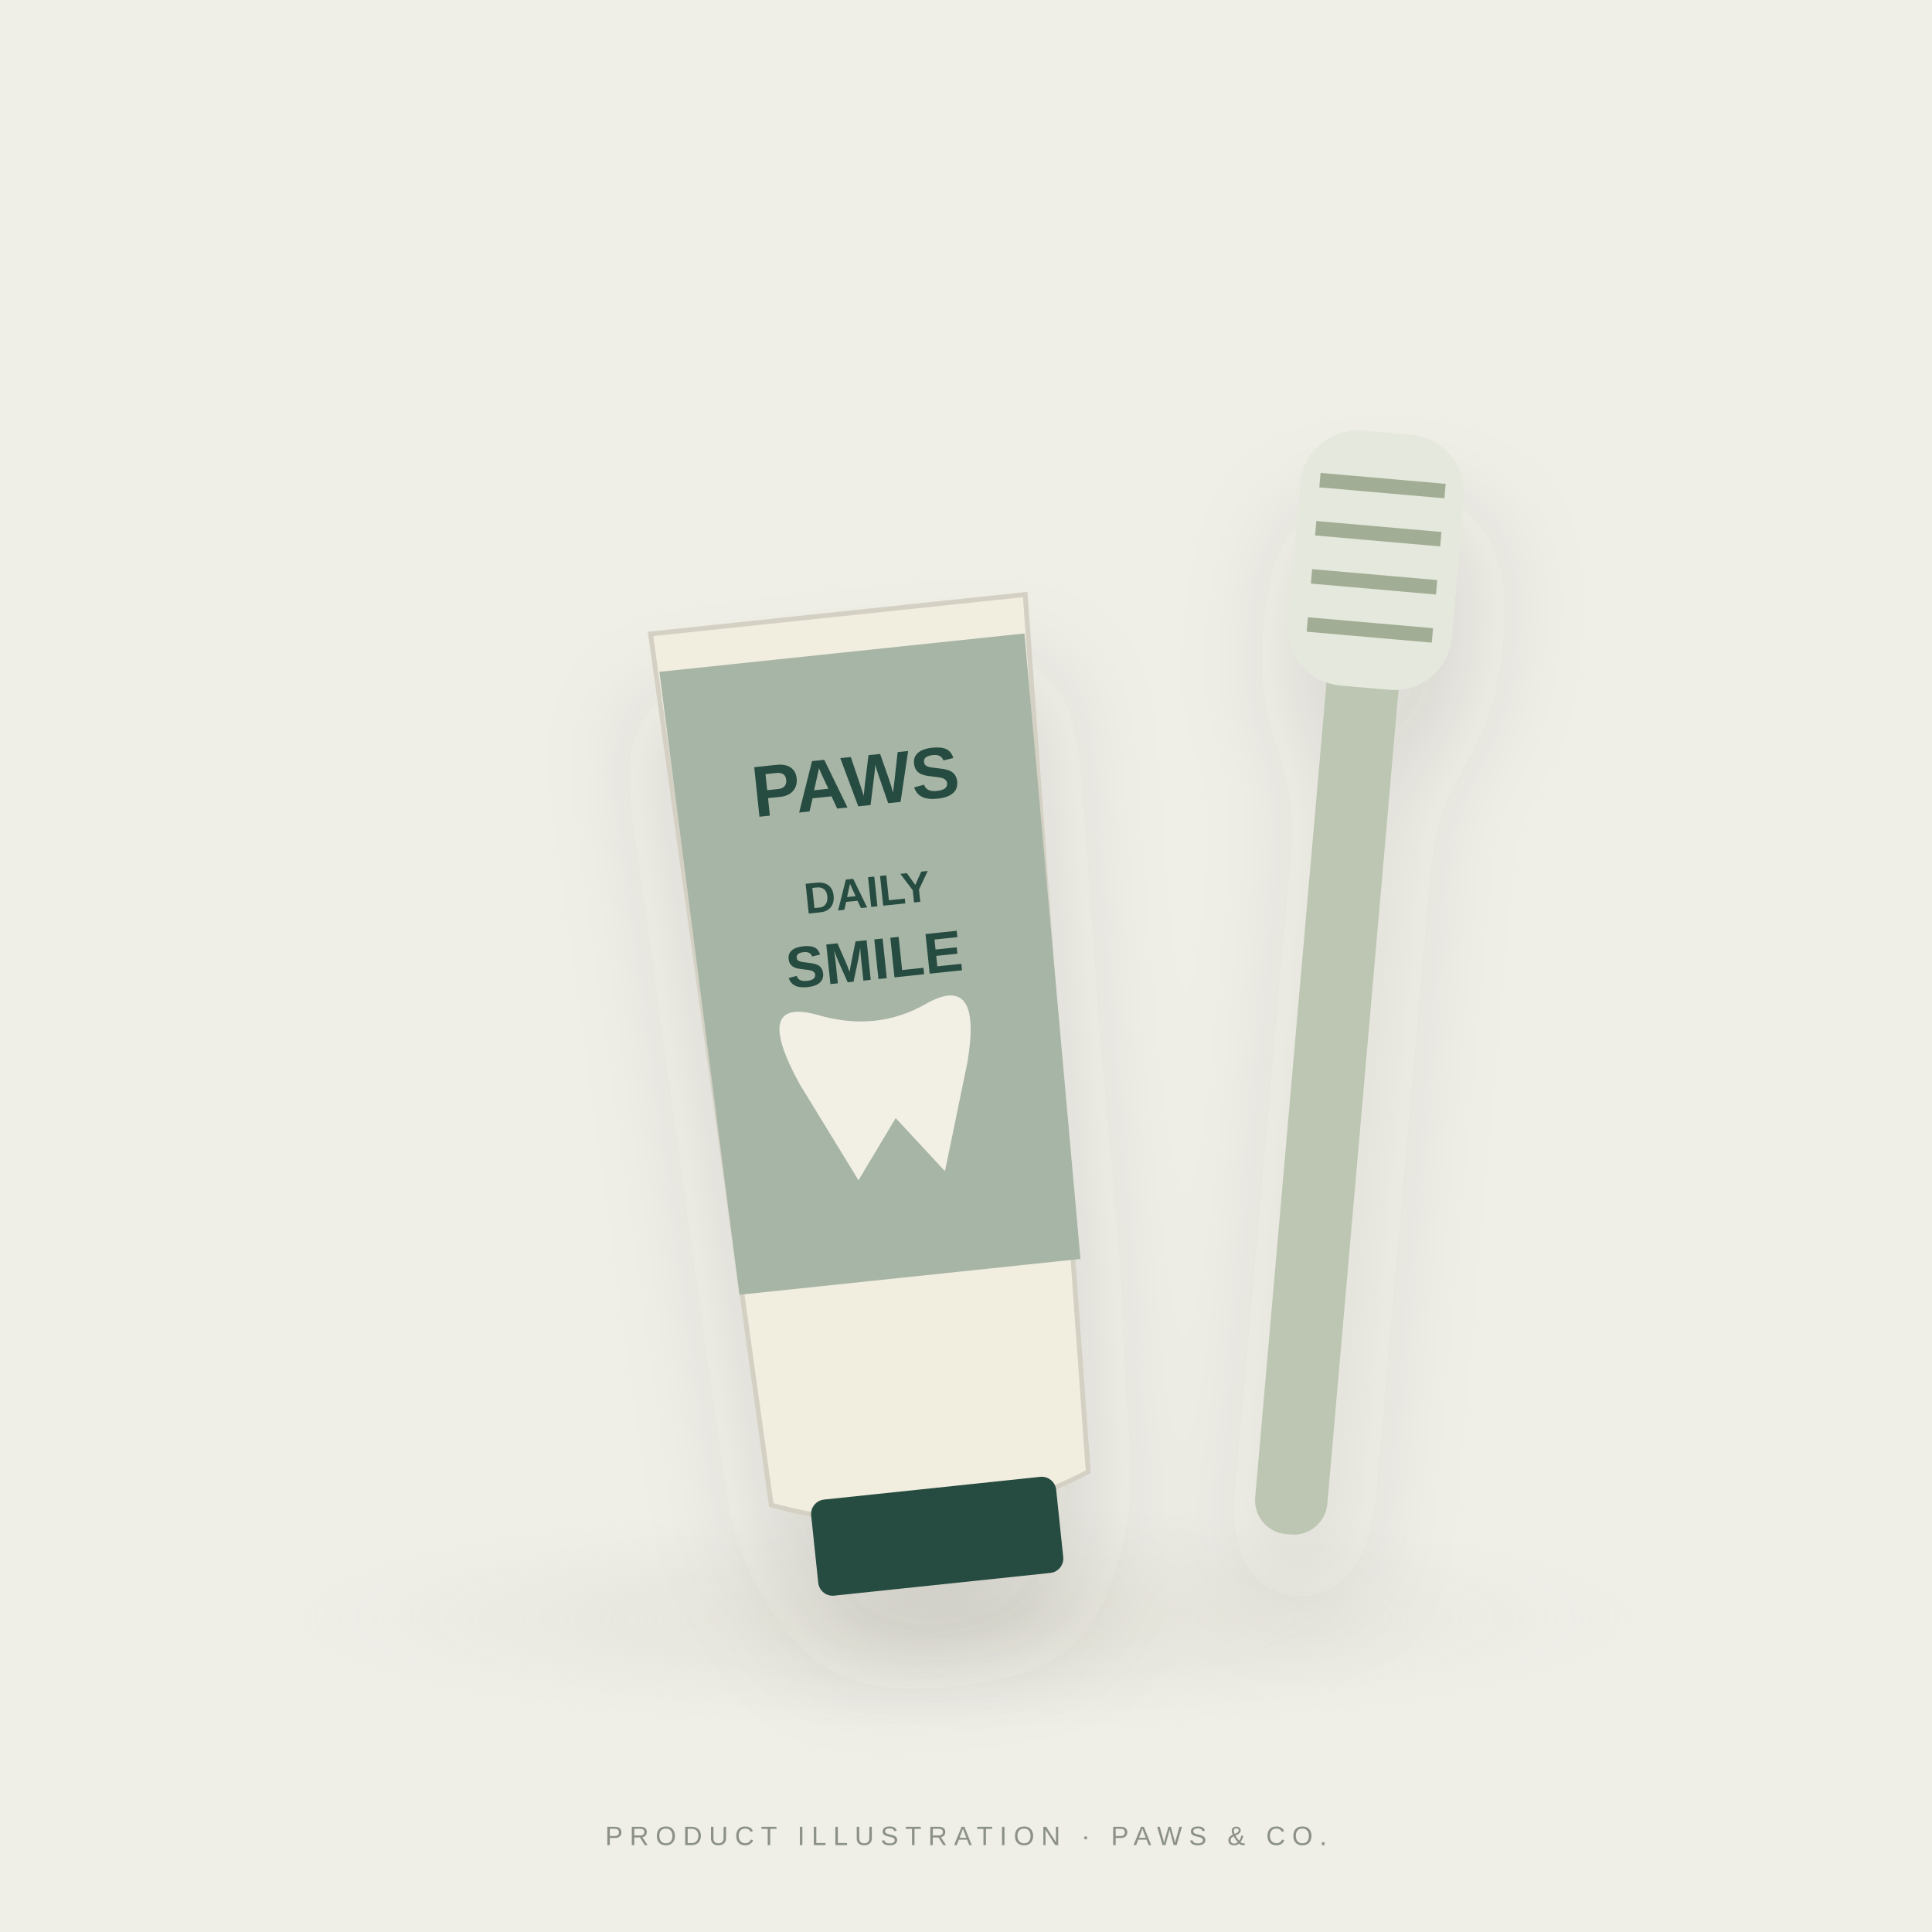
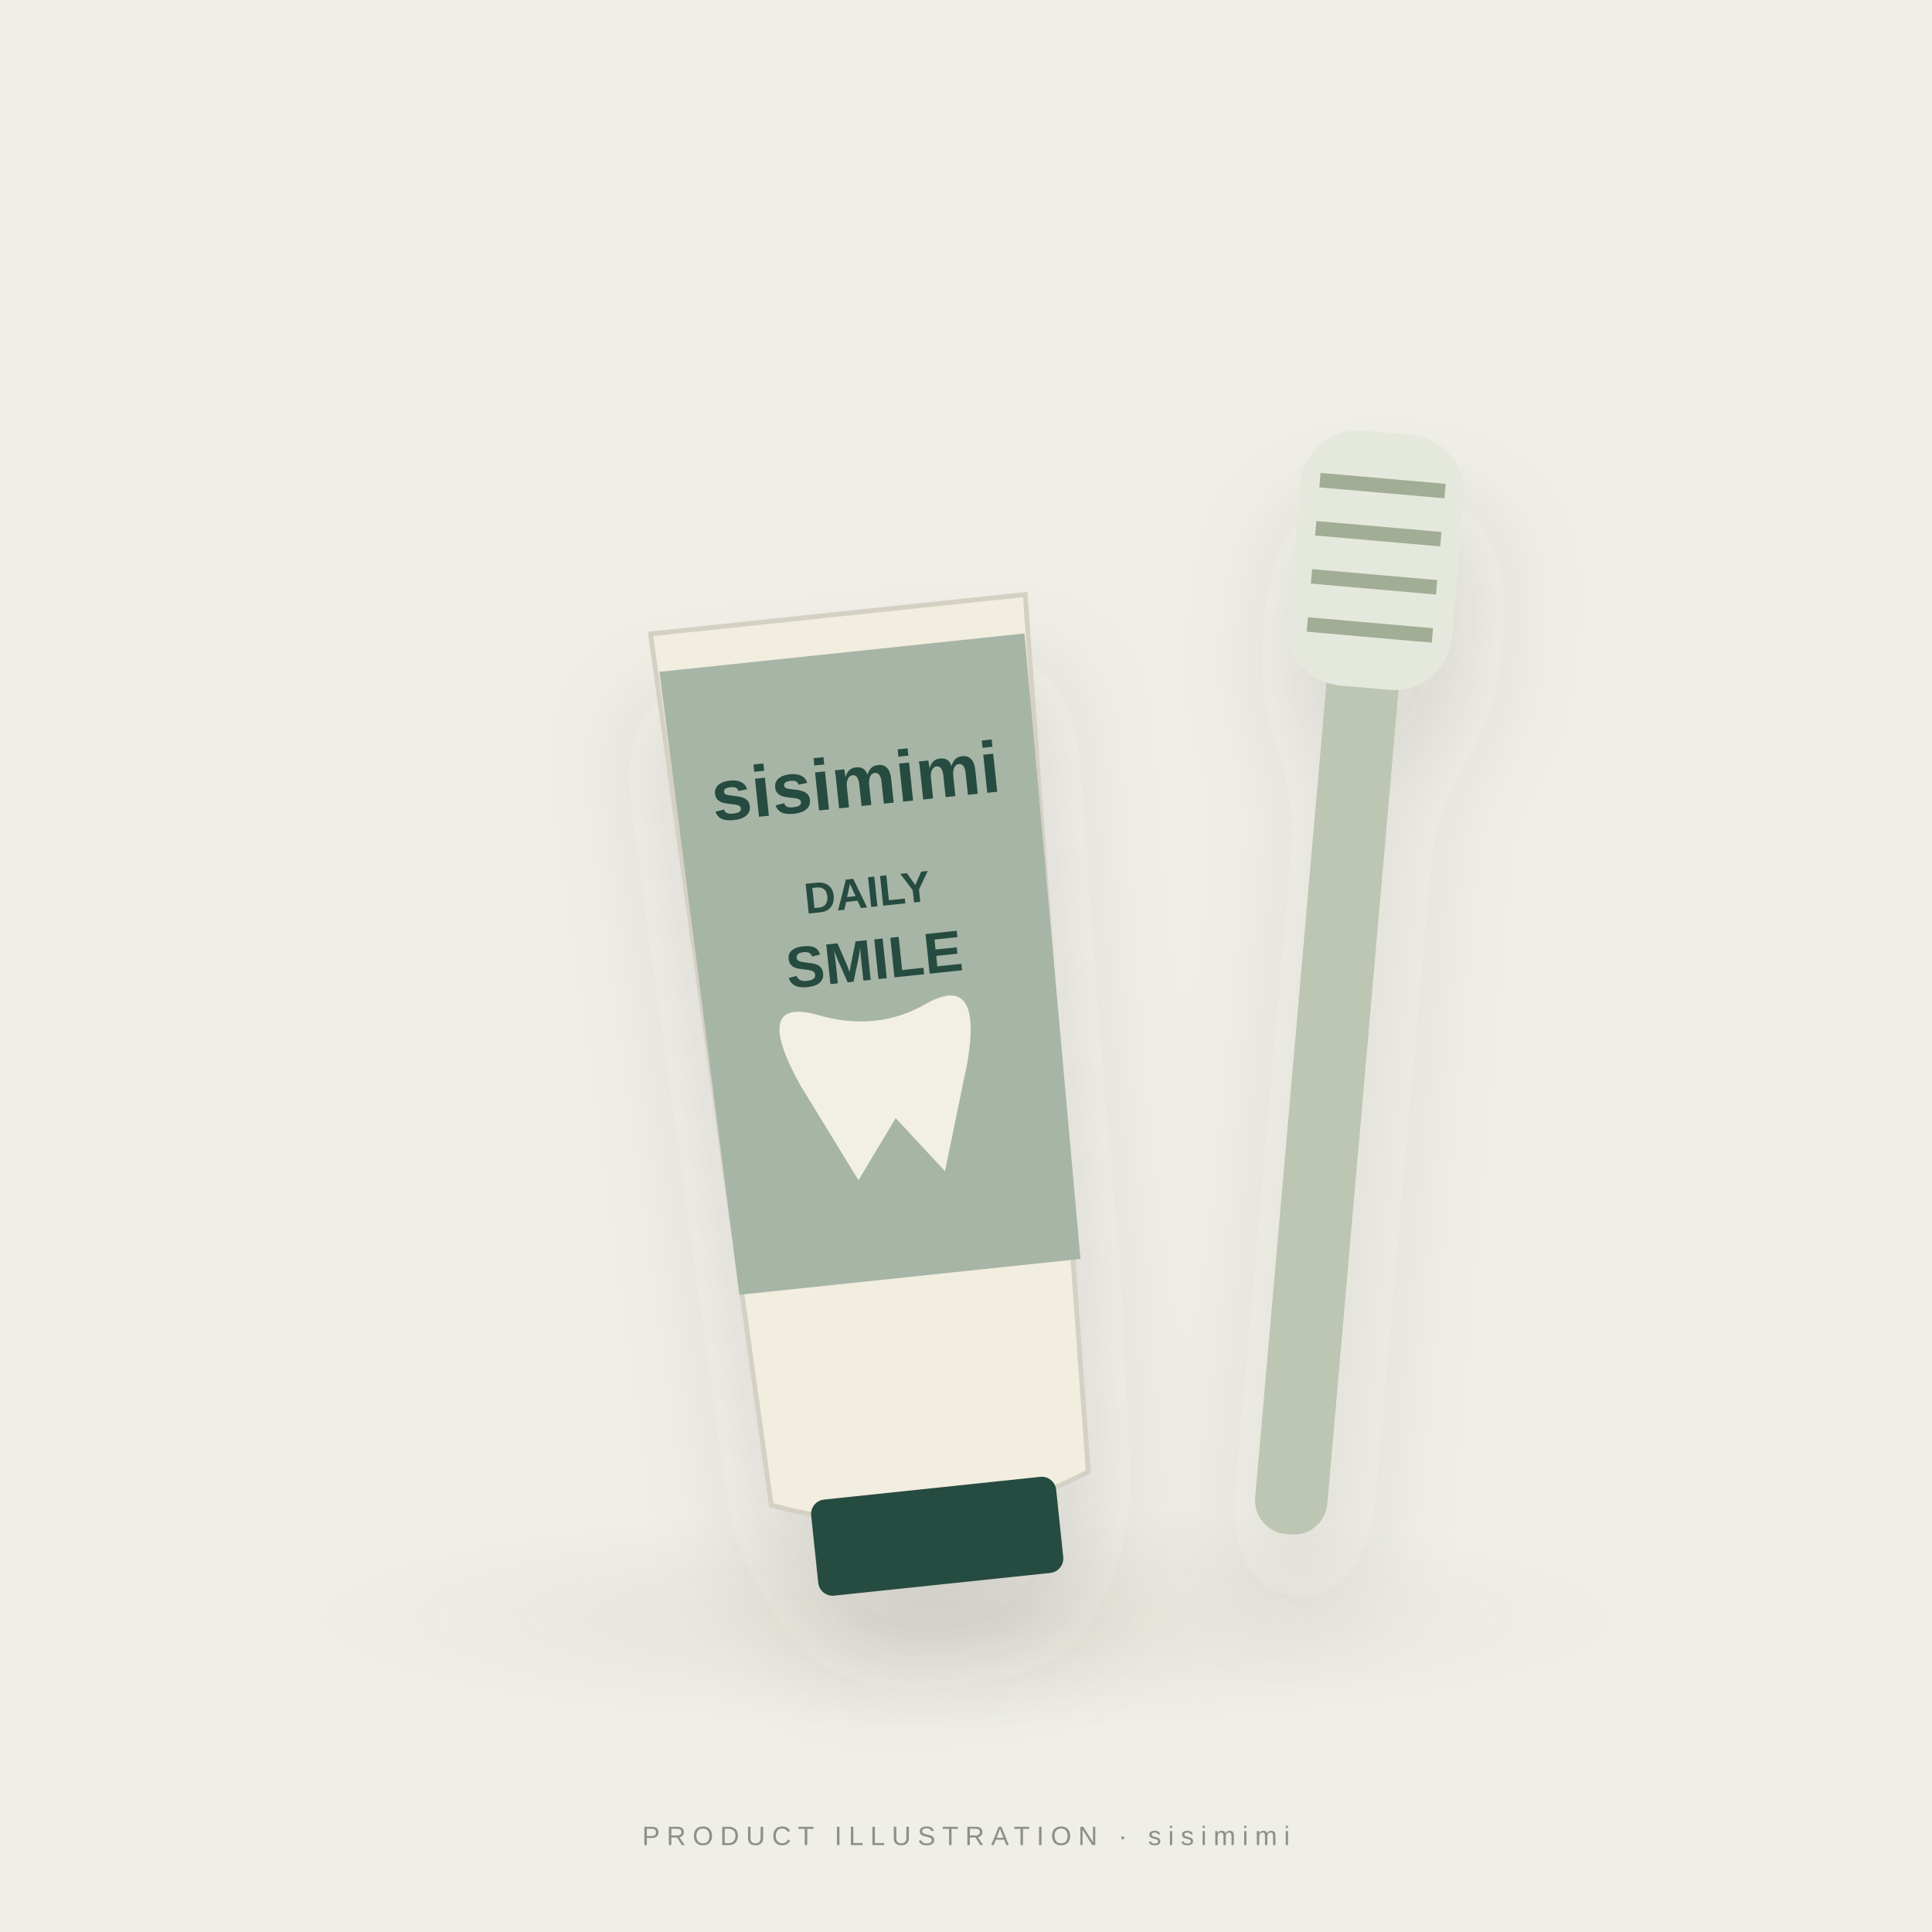
<svg xmlns="http://www.w3.org/2000/svg" viewBox="0 0 400 400" role="img" aria-label="Bộ chăm sóc răng Smile — hình minh họa sản phẩm">
  <defs>
    <linearGradient id="paper" x1="0" y1="0" x2="1" y2="0">
      <stop stop-color="#e7e0d1" />
      <stop offset=".35" stop-color="#f7f2e7" />
      <stop offset=".7" stop-color="#efe8d9" />
      <stop offset="1" stop-color="#dcd5c6" />
    </linearGradient>
    <linearGradient id="metal">
      <stop stop-color="#b8b8af" />
      <stop offset=".28" stop-color="#e3e3db" />
      <stop offset=".7" stop-color="#d4d4c9" />
      <stop offset="1" stop-color="#acaca1" />
    </linearGradient>
    <filter id="shadow" x="-40%" y="-30%" width="180%" height="190%">
      <feDropShadow dx="0" dy="15" stdDeviation="11" flood-color="#4d4b3c" flood-opacity=".14" />
    </filter>
    <radialGradient id="ground">
      <stop stop-color="#c9c7ba" stop-opacity=".3" />
      <stop offset="1" stop-color="#c9c7ba" stop-opacity="0" />
    </radialGradient>
  </defs>
  <rect width="400" height="400" fill="#efeee7" />
  <ellipse cx="200" cy="335" rx="138" ry="23" fill="url(#ground)" />
  <g transform="translate(18 -4) rotate(-6 200 220)" filter="url(#shadow)">
    <path d="M126 127H204L198 309Q165 322 132 309Z" fill="#f1eddf" stroke="#d4d1c4" />
    <path d="M127 135H203L201 265H130Z" fill="#a7b5a6" />
-     <text x="165" y="167" text-anchor="middle" font-family="Arial,sans-serif" font-size="15" font-weight="700" fill="#264c40" letter-spacing="0">PAWS</text>
+     <text x="165" y="167" text-anchor="middle" font-family="Arial,sans-serif" font-size="15" font-weight="700" fill="#264c40" letter-spacing="0">sisimimi</text>
    <text x="165" y="188" text-anchor="middle" font-family="Arial,sans-serif" font-size="9" font-weight="700" fill="#264c40" letter-spacing="0">DAILY</text>
    <text x="165" y="203" text-anchor="middle" font-family="Arial,sans-serif" font-size="12" font-weight="700" fill="#264c40" letter-spacing="0">SMILE</text>
    <path d="M147 223Q139 204 152 209Q164 214 175 209Q187 204 182 222L175 244L166 232L157 244Z" fill="#f2f0e5" />
    <rect x="140" y="309" width="51" height="20" rx="3" fill="#264c40" />
    <g transform="rotate(11 257 225)">
      <rect x="250" y="100" width="15" height="228" rx="7" fill="#bdc6b2" />
      <rect x="241" y="99" width="34" height="53" rx="12" fill="#e5e8dc" />
      <path d="M245 110H271M245 120H271M245 130H271M245 140H271" stroke="#a1ad94" stroke-width="3" />
    </g>
  </g>
-   <text x="200" y="382" text-anchor="middle" fill="#8b9187" font-family="Arial,sans-serif" font-size="5.5" letter-spacing="1.4">PRODUCT ILLUSTRATION · PAWS &amp; CO.</text>
+   <text x="200" y="382" text-anchor="middle" fill="#8b9187" font-family="Arial,sans-serif" font-size="5.5" letter-spacing="1.4">PRODUCT ILLUSTRATION · sisimimi</text>
</svg>
